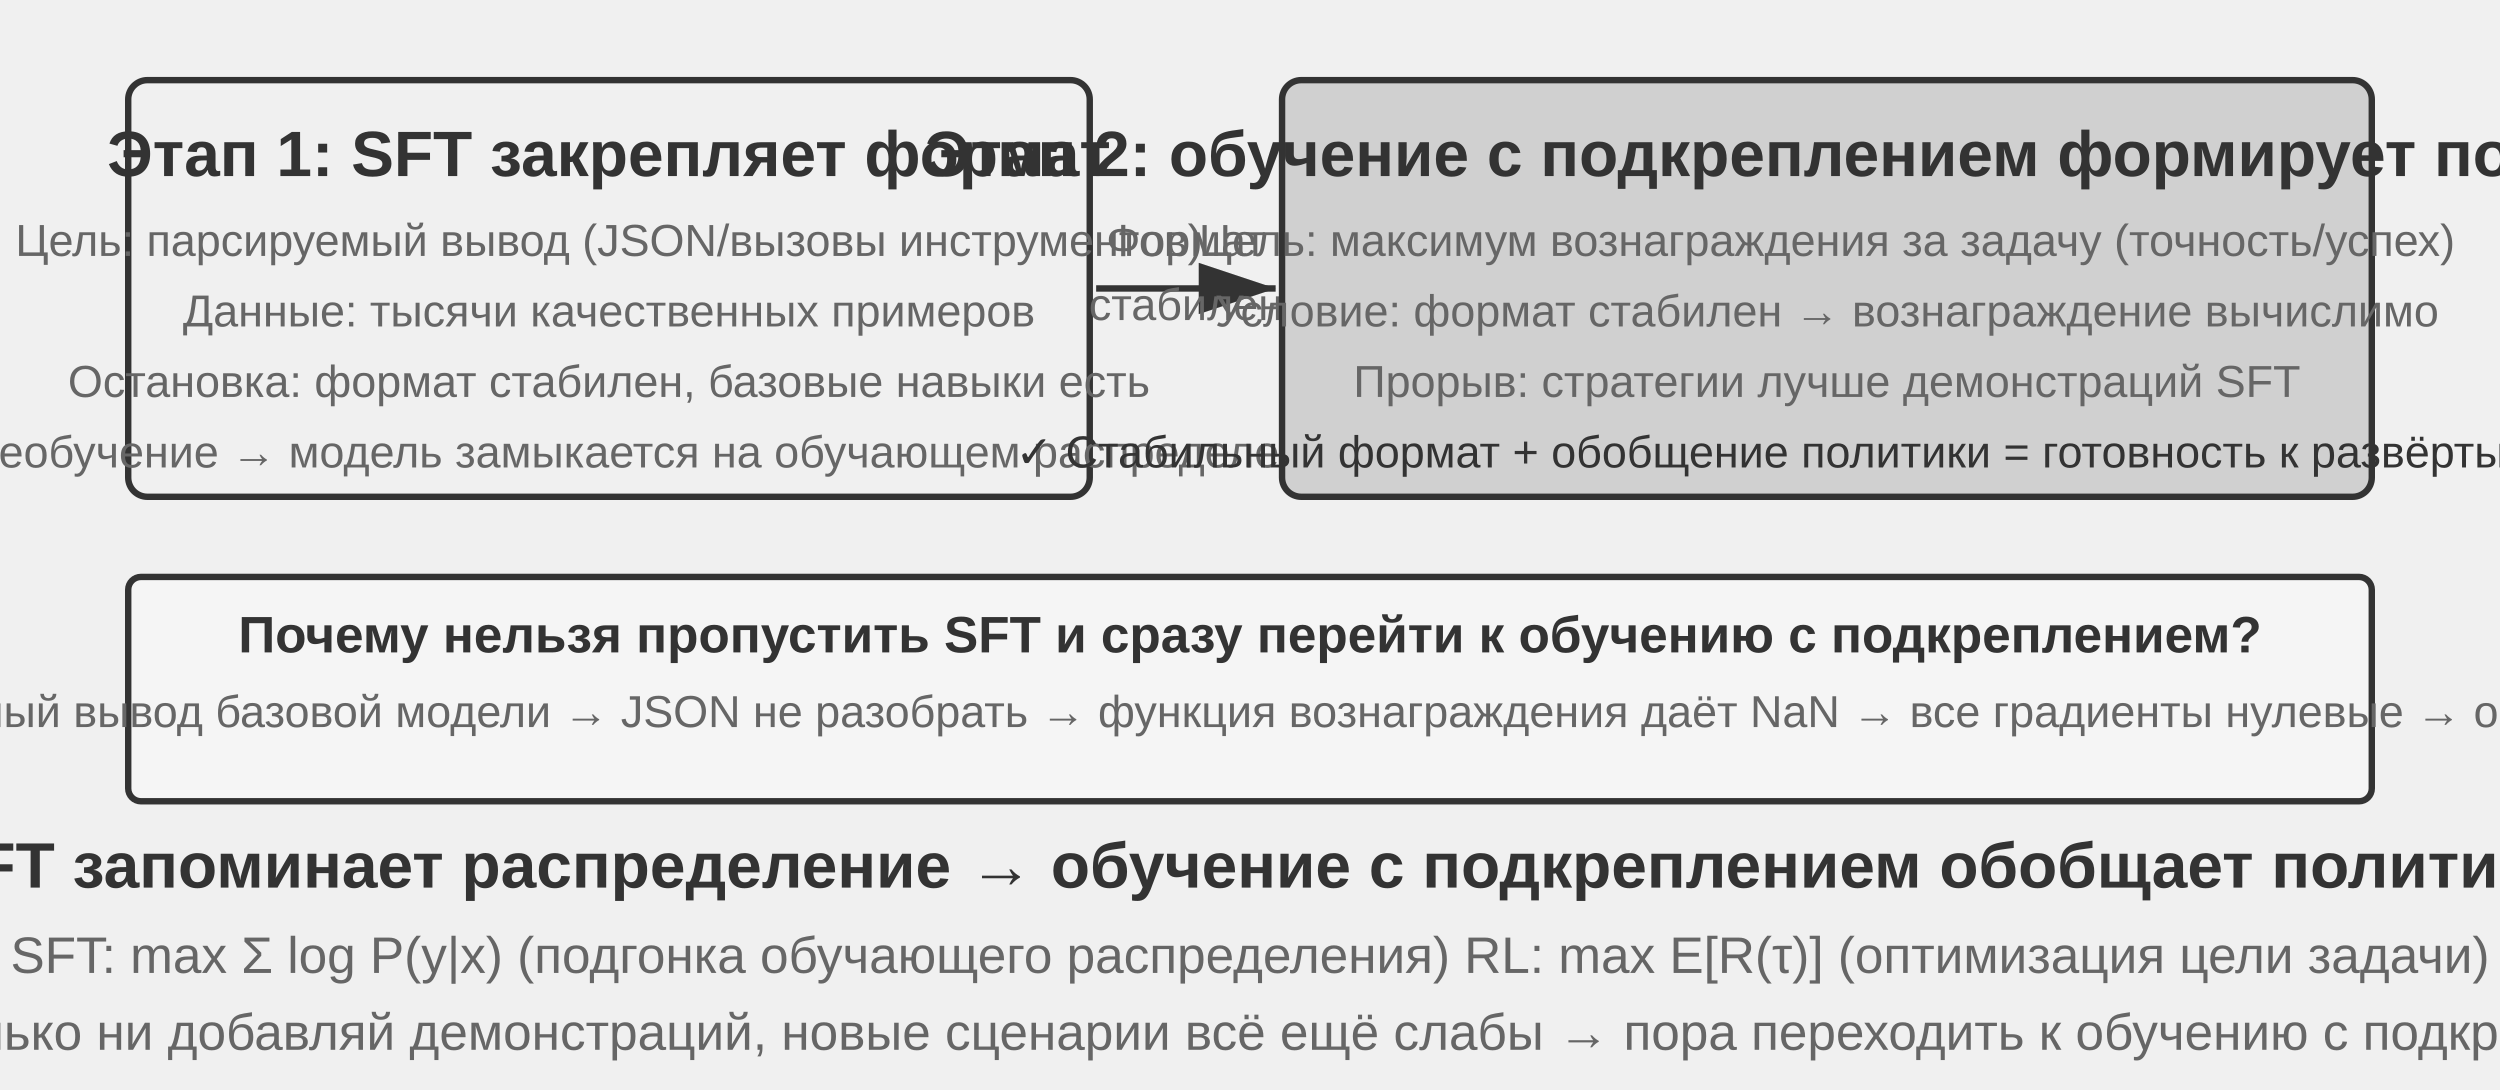
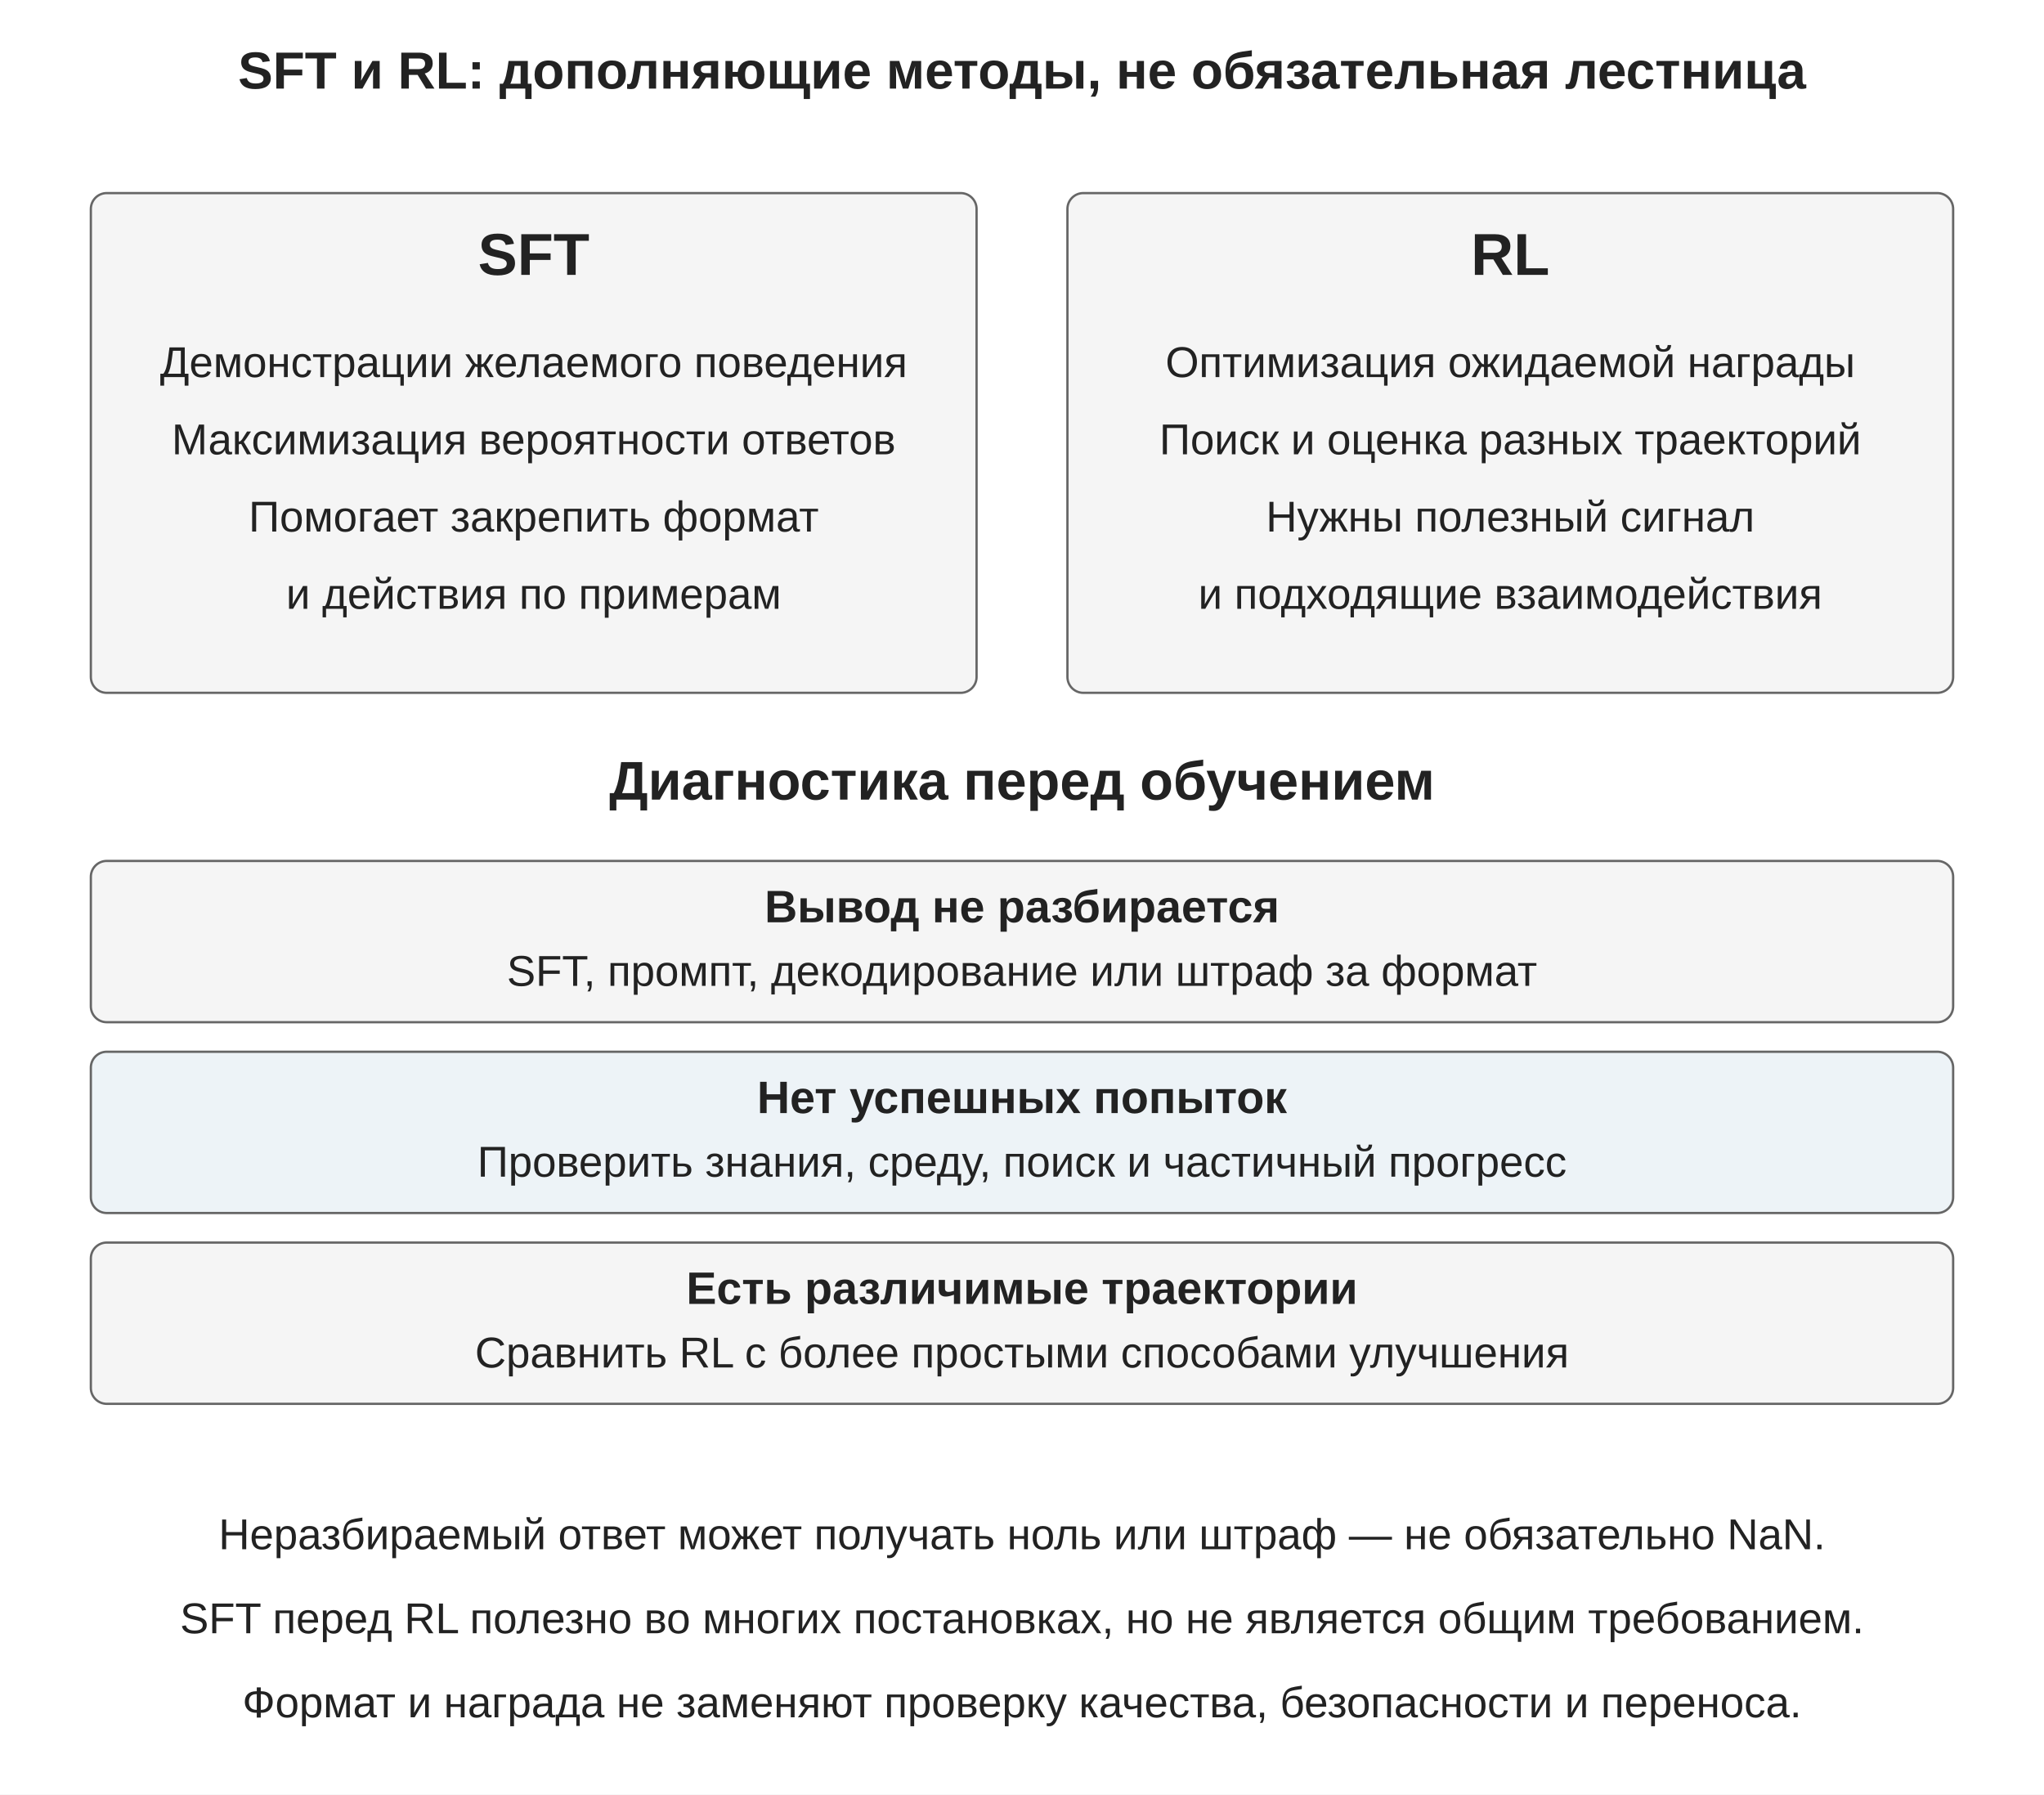
- <svg xmlns="http://www.w3.org/2000/svg" viewBox="0 40 780 340" width="780" height="340" style="background:#ffffff">
+ <svg xmlns="http://www.w3.org/2000/svg" width="900" height="790" viewBox="0 0 900 790">
  <defs>
-     <marker id="ah" markerWidth="12" markerHeight="8" refX="12" refY="4" orient="auto">
-       <polygon points="0 0, 12 4, 0 8" fill="#333333" />
-     </marker>
-     <marker id="ah-light" markerWidth="12" markerHeight="8" refX="12" refY="4" orient="auto">
-       <polygon points="0 0, 12 4, 0 8" fill="#999999" />
+     <marker id="arr" markerWidth="8" markerHeight="8" refX="7" refY="4" orient="auto">
+       <path d="M0 0 L8 4 L0 8 Z" fill="#555" />
    </marker>
  </defs>
-   <rect x="40" y="65" width="300" height="130" rx="6" fill="#f0f0f0" stroke="#333333" stroke-width="2" />
-   <text x="190" y="88" font-family="Arial, 'Helvetica Neue', Helvetica, 'PingFang SC', 'Microsoft YaHei', sans-serif" font-size="20" fill="#333333" text-anchor="middle" dominant-baseline="central" font-weight="bold" textLength="203.34" lengthAdjust="spacingAndGlyphs">Этап 1: SFT закрепляет формат</text>
-   <text x="190" y="115" font-family="Arial, 'Helvetica Neue', Helvetica, 'PingFang SC', 'Microsoft YaHei', sans-serif" font-size="14" fill="#666666" text-anchor="middle" dominant-baseline="central" font-weight="normal" textLength="237.23" lengthAdjust="spacingAndGlyphs">Цель: парсируемый вывод (JSON/вызовы инструментов)</text>
-   <text x="190" y="137" font-family="Arial, 'Helvetica Neue', Helvetica, 'PingFang SC', 'Microsoft YaHei', sans-serif" font-size="14" fill="#666666" text-anchor="middle" dominant-baseline="central" font-weight="normal" textLength="154.00" lengthAdjust="spacingAndGlyphs">Данные: тысячи качественных примеров</text>
-   <text x="190" y="159" font-family="Arial, 'Helvetica Neue', Helvetica, 'PingFang SC', 'Microsoft YaHei', sans-serif" font-size="14" fill="#666666" text-anchor="middle" dominant-baseline="central" font-weight="normal" textLength="196.00" lengthAdjust="spacingAndGlyphs">Остановка: формат стабилен, базовые навыки есть</text>
-   <text x="190" y="181" font-family="Arial, 'Helvetica Neue', Helvetica, 'PingFang SC', 'Microsoft YaHei', sans-serif" font-size="14" fill="#666666" text-anchor="middle" dominant-baseline="central" font-weight="normal" textLength="220.23" lengthAdjust="spacingAndGlyphs">⚠ Переобучение → модель замыкается на обучающем распределении</text>
-   <line x1="342" y1="130" x2="398" y2="130" stroke="#333333" stroke-width="2" marker-end="url(#ah)" />
-   <text x="370" y="115" font-family="Arial, 'Helvetica Neue', Helvetica, 'PingFang SC', 'Microsoft YaHei', sans-serif" font-size="14" fill="#666666" text-anchor="middle" dominant-baseline="central" font-weight="normal" textLength="28.00" lengthAdjust="spacingAndGlyphs">Формат</text>
-   <text x="370" y="135" font-family="Arial, 'Helvetica Neue', Helvetica, 'PingFang SC', 'Microsoft YaHei', sans-serif" font-size="14" fill="#666666" text-anchor="middle" dominant-baseline="central" font-weight="normal" textLength="28.00" lengthAdjust="spacingAndGlyphs">стабилен</text>
-   <rect x="400" y="65" width="340" height="130" rx="6" fill="#d0d0d0" stroke="#333333" stroke-width="2" />
-   <text x="570" y="88" font-family="Arial, 'Helvetica Neue', Helvetica, 'PingFang SC', 'Microsoft YaHei', sans-serif" font-size="20" fill="#333333" text-anchor="middle" dominant-baseline="central" font-weight="bold" textLength="191.86" lengthAdjust="spacingAndGlyphs">Этап 2: обучение с подкреплением формирует политику</text>
-   <text x="570" y="115" font-family="Arial, 'Helvetica Neue', Helvetica, 'PingFang SC', 'Microsoft YaHei', sans-serif" font-size="14" fill="#666666" text-anchor="middle" dominant-baseline="central" font-weight="normal" textLength="255.89" lengthAdjust="spacingAndGlyphs">Цель: максимум вознаграждения за задачу (точность/успех)</text>
-   <text x="570" y="137" font-family="Arial, 'Helvetica Neue', Helvetica, 'PingFang SC', 'Microsoft YaHei', sans-serif" font-size="14" fill="#666666" text-anchor="middle" dominant-baseline="central" font-weight="normal" textLength="217.78" lengthAdjust="spacingAndGlyphs">Условие: формат стабилен → вознаграждение вычислимо</text>
-   <text x="570" y="159" font-family="Arial, 'Helvetica Neue', Helvetica, 'PingFang SC', 'Microsoft YaHei', sans-serif" font-size="14" fill="#666666" text-anchor="middle" dominant-baseline="central" font-weight="normal" textLength="215.97" lengthAdjust="spacingAndGlyphs">Прорыв: стратегии лучше демонстраций SFT</text>
-   <text x="570" y="181" font-family="Arial, 'Helvetica Neue', Helvetica, 'PingFang SC', 'Microsoft YaHei', sans-serif" font-size="14" fill="#333333" text-anchor="middle" dominant-baseline="central" font-weight="normal" textLength="215.53" lengthAdjust="spacingAndGlyphs">✓ Стабильный формат + обобщение политики = готовность к развёртыванию</text>
-   <rect x="40" y="220" width="700" height="70" rx="4" fill="#f5f5f5" stroke="#333333" stroke-width="2" />
-   <text x="390" y="238" font-family="Arial, 'Helvetica Neue', Helvetica, 'PingFang SC', 'Microsoft YaHei', sans-serif" font-size="16" fill="#333333" text-anchor="middle" dominant-baseline="central" font-weight="bold" textLength="224.89" lengthAdjust="spacingAndGlyphs">Почему нельзя пропустить SFT и сразу перейти к обучению с подкреплением?</text>
-   <text x="390" y="262" font-family="Arial, 'Helvetica Neue', Helvetica, 'PingFang SC', 'Microsoft YaHei', sans-serif" font-size="14" fill="#666666" text-anchor="middle" dominant-baseline="central" font-weight="normal" textLength="566.25" lengthAdjust="spacingAndGlyphs">Неструктурированный вывод базовой модели → JSON не разобрать → функция вознаграждения даёт NaN → все градиенты нулевые → обучение провалено</text>
-   <text x="390" y="310" font-family="Arial, 'Helvetica Neue', Helvetica, 'PingFang SC', 'Microsoft YaHei', sans-serif" font-size="20" fill="#333333" text-anchor="middle" dominant-baseline="central" font-weight="bold" textLength="266.31" lengthAdjust="spacingAndGlyphs">SFT запоминает распределение → обучение с подкреплением обобщает политику</text>
-   <text x="390" y="338" font-family="Arial, 'Helvetica Neue', Helvetica, 'PingFang SC', 'Microsoft YaHei', sans-serif" font-size="16" fill="#666666" text-anchor="middle" dominant-baseline="central" font-weight="normal" textLength="526.19" lengthAdjust="spacingAndGlyphs">SFT: max Σ log P(y|x) (подгонка обучающего распределения)    RL: max E[R(τ)] (оптимизация цели задачи)</text>
-   <text x="390" y="362" font-family="Arial, 'Helvetica Neue', Helvetica, 'PingFang SC', 'Microsoft YaHei', sans-serif" font-size="16" fill="#666666" text-anchor="middle" dominant-baseline="central" font-weight="normal" textLength="433.00" lengthAdjust="spacingAndGlyphs">Если сколько ни добавляй демонстраций, новые сценарии всё ещё слабы → пора переходить к обучению с подкреплением</text>
+   <rect width="900" height="790" fill="white" />
+   <g font-family="Arial, sans-serif" fill="#222">
+     <text x="450" y="39" font-size="23" text-anchor="middle" font-weight="bold">SFT и RL: дополняющие методы, не обязательная лестница</text>
+     <rect x="40" y="85" width="390" height="220" rx="7" fill="#f5f5f5" stroke="#666" />
+     <rect x="470" y="85" width="390" height="220" rx="7" fill="#f5f5f5" stroke="#666" />
+     <text x="235" y="121" font-size="26" text-anchor="middle" font-weight="bold">SFT</text>
+     <text x="665" y="121" font-size="26" text-anchor="middle" font-weight="bold">RL</text>
+     <text x="235" y="166" font-size="19" text-anchor="middle">Демонстрации желаемого поведения</text>
+     <text x="235" y="200" font-size="19" text-anchor="middle">Максимизация вероятности ответов</text>
+     <text x="235" y="234" font-size="19" text-anchor="middle">Помогает закрепить формат</text>
+     <text x="235" y="268" font-size="19" text-anchor="middle">и действия по примерам</text>
+     <text x="665" y="166" font-size="19" text-anchor="middle">Оптимизация ожидаемой награды</text>
+     <text x="665" y="200" font-size="19" text-anchor="middle">Поиск и оценка разных траекторий</text>
+     <text x="665" y="234" font-size="19" text-anchor="middle">Нужны полезный сигнал</text>
+     <text x="665" y="268" font-size="19" text-anchor="middle">и подходящие взаимодействия</text>
+     <text x="450" y="352" font-size="24" text-anchor="middle" font-weight="bold">Диагностика перед обучением</text>
+     <rect x="40" y="379" width="820" height="71" rx="7" fill="#f5f5f5" stroke="#666" />
+     <text x="450" y="406" font-size="20" text-anchor="middle" font-weight="bold">Вывод не разбирается</text>
+     <text x="450" y="434" font-size="19" text-anchor="middle">SFT, промпт, декодирование или штраф за формат</text>
+     <rect x="40" y="463" width="820" height="71" rx="7" fill="#edf3f7" stroke="#666" />
+     <text x="450" y="490" font-size="20" text-anchor="middle" font-weight="bold">Нет успешных попыток</text>
+     <text x="450" y="518" font-size="19" text-anchor="middle">Проверить знания, среду, поиск и частичный прогресс</text>
+     <rect x="40" y="547" width="820" height="71" rx="7" fill="#f5f5f5" stroke="#666" />
+     <text x="450" y="574" font-size="20" text-anchor="middle" font-weight="bold">Есть различимые траектории</text>
+     <text x="450" y="602" font-size="19" text-anchor="middle">Сравнить RL с более простыми способами улучшения</text>
+     <text x="450" y="682" font-size="19" text-anchor="middle">Неразбираемый ответ может получать ноль или штраф — не обязательно NaN.</text>
+     <text x="450" y="719" font-size="19" text-anchor="middle">SFT перед RL полезно во многих постановках, но не является общим требованием.</text>
+     <text x="450" y="756" font-size="19" text-anchor="middle">Формат и награда не заменяют проверку качества, безопасности и переноса.</text>
+   </g>
</svg>
